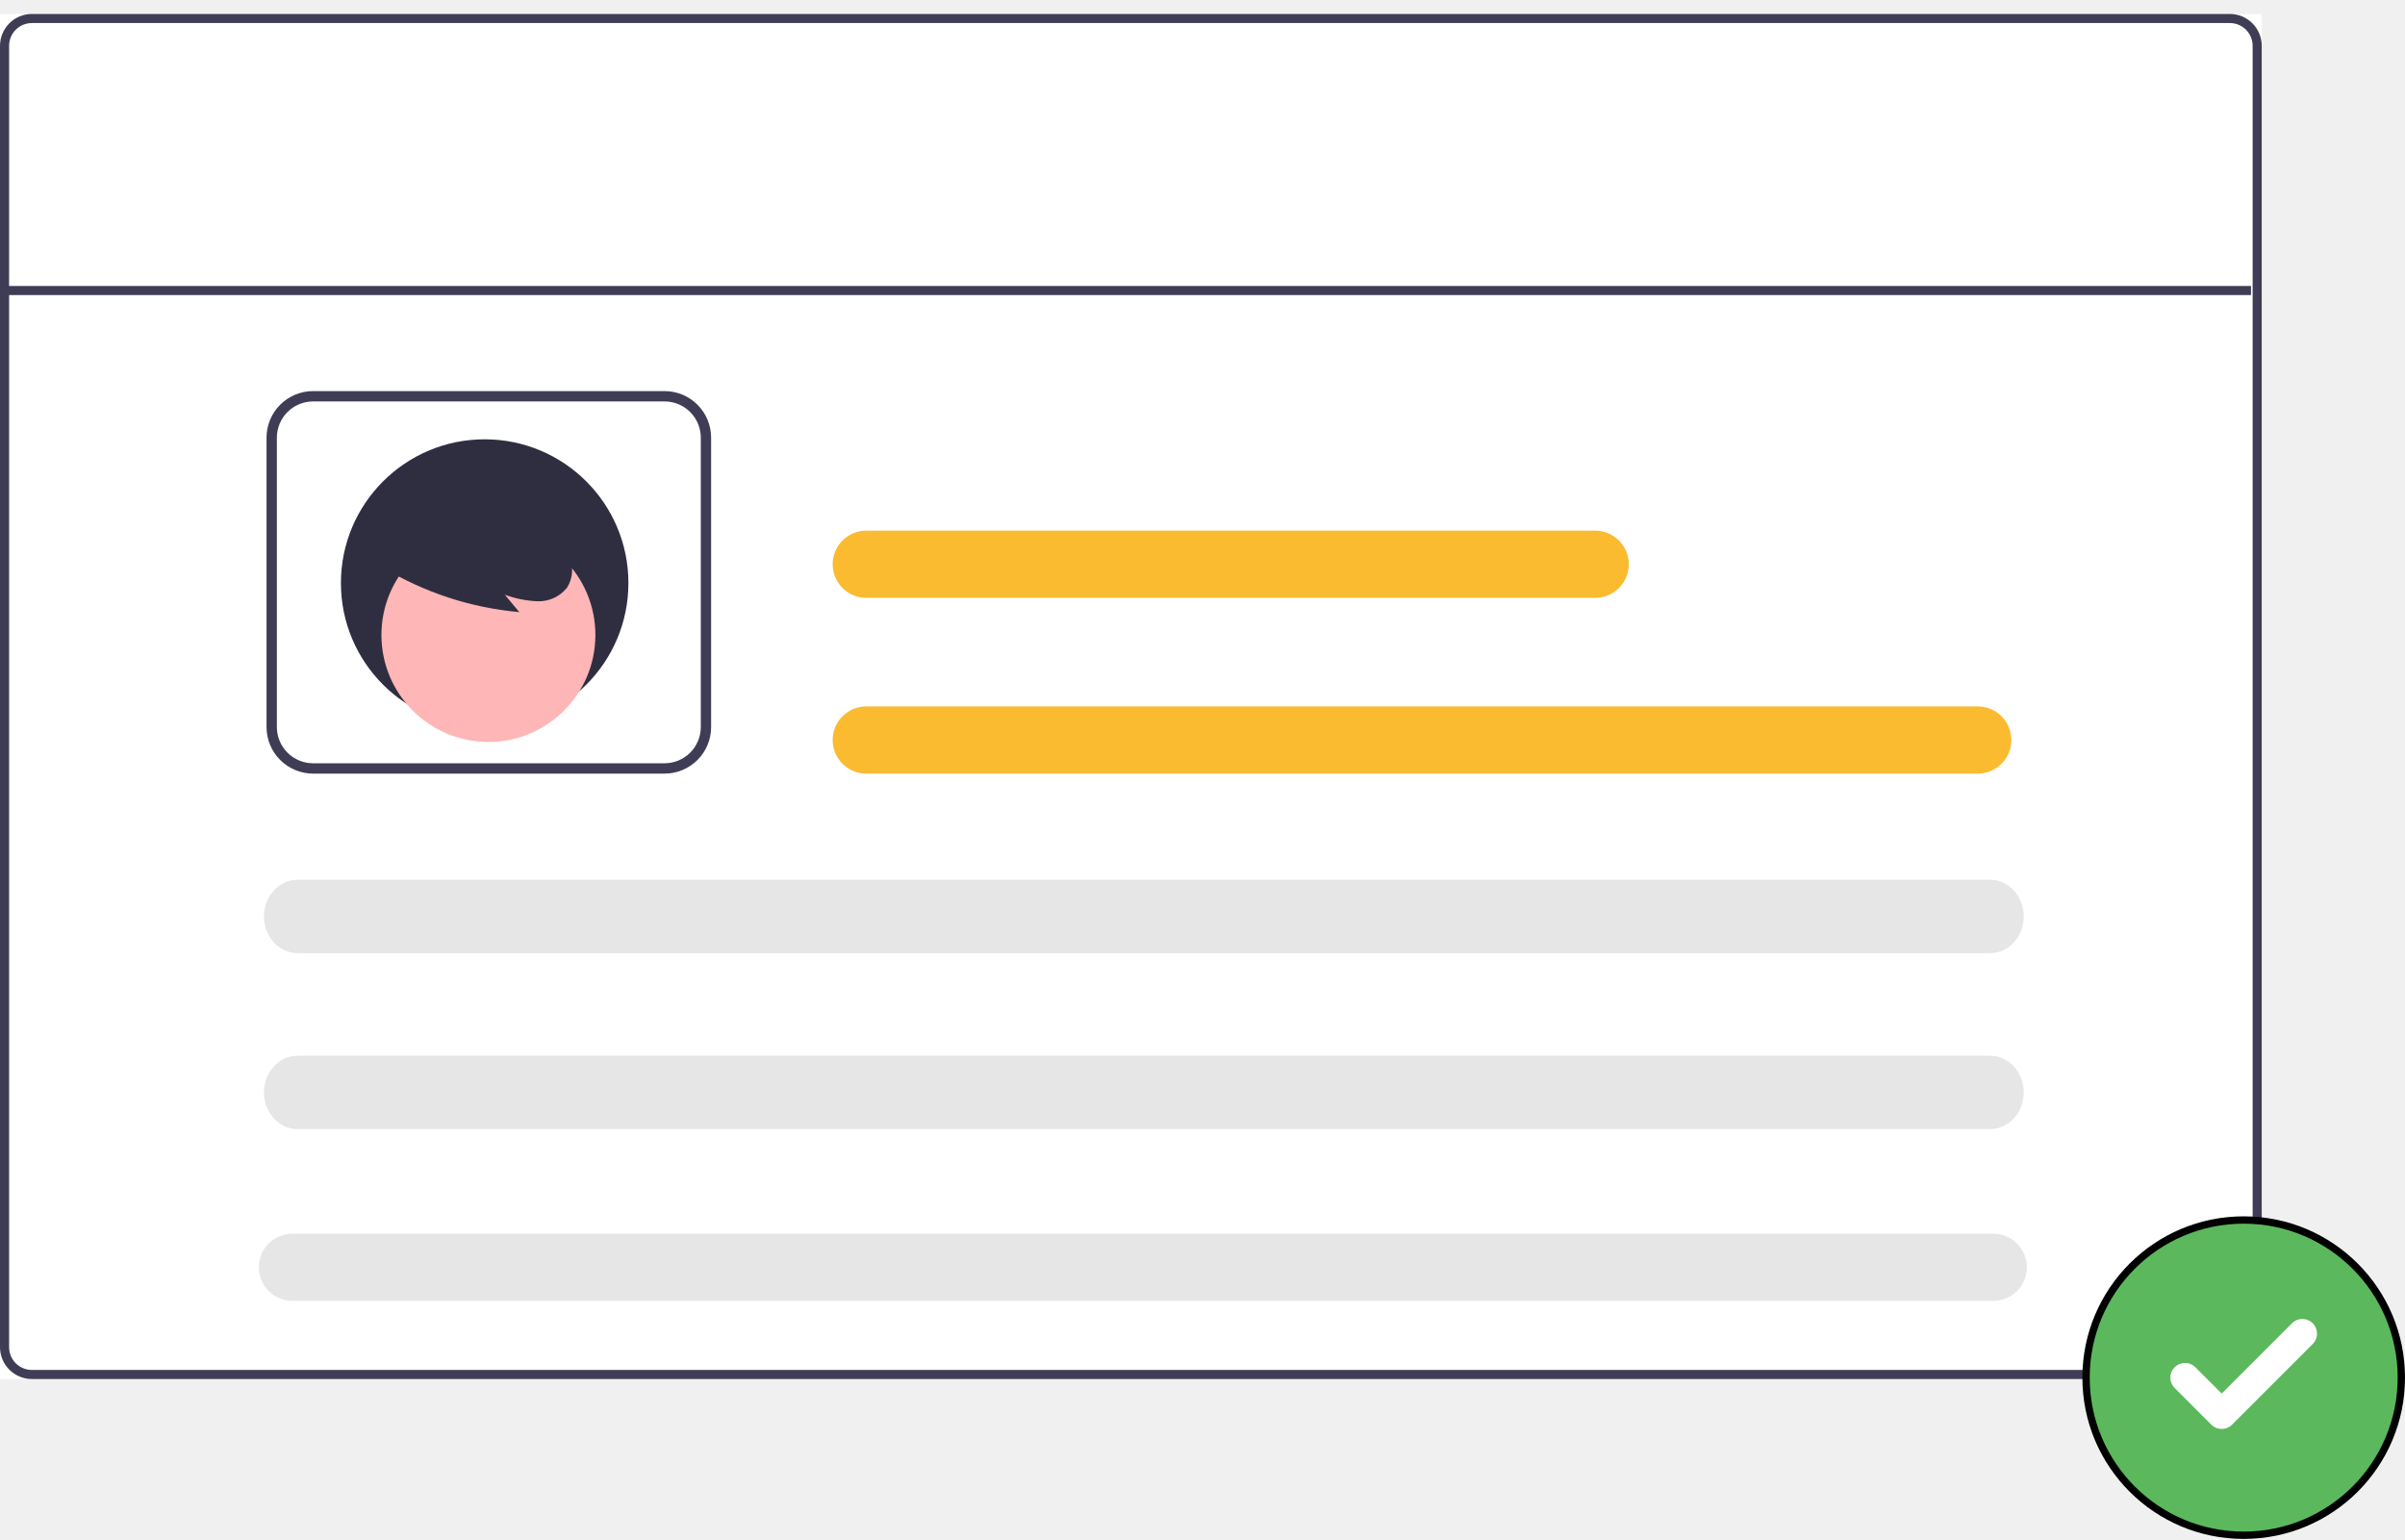
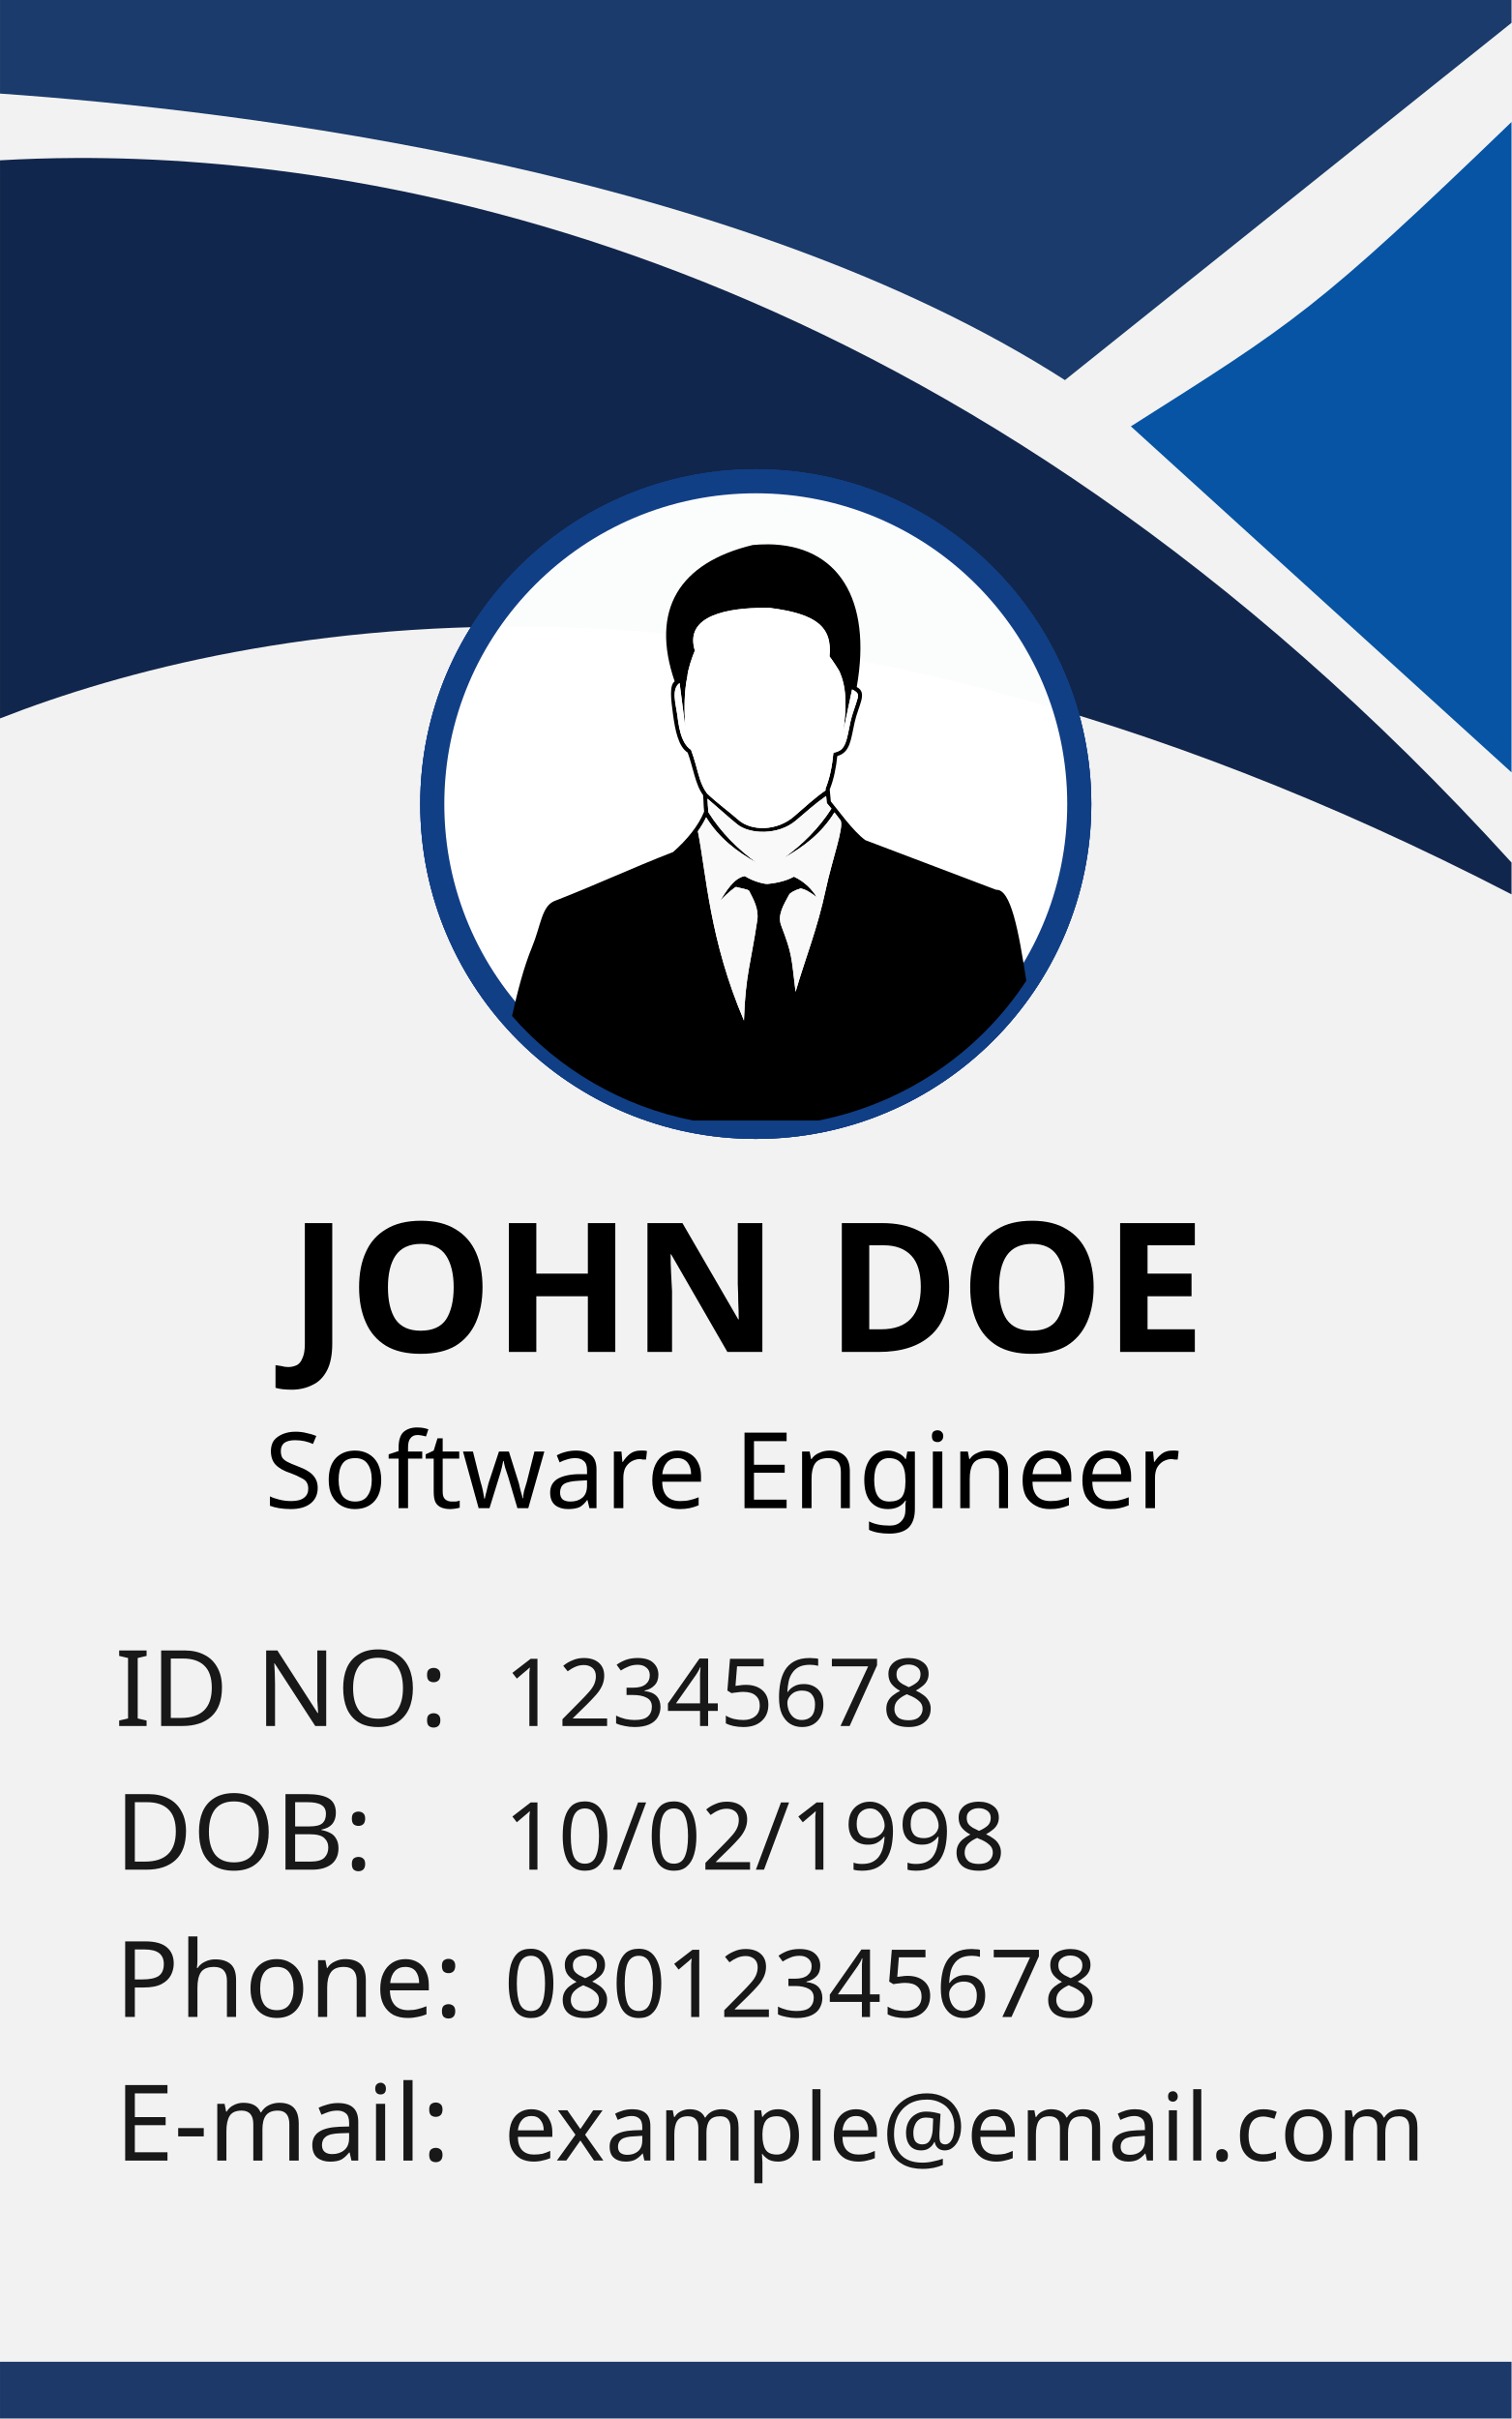
- <svg xmlns="http://www.w3.org/2000/svg" width="164" height="105" viewBox="0 0 164 105" fill="none">
-   <rect width="154.23" height="93.097" transform="translate(0 0.95166)" fill="white" />
-   <path d="M152.058 0.952H2.172C1.596 0.952 1.044 1.181 0.637 1.589C0.23 1.996 0.001 2.548 0 3.124V91.876C0.001 92.452 0.23 93.004 0.637 93.411C1.044 93.819 1.596 94.048 2.172 94.048H152.058C152.634 94.048 153.186 93.819 153.593 93.411C154.001 93.004 154.23 92.452 154.23 91.876V3.124C154.23 2.548 154.001 1.996 153.593 1.589C153.186 1.181 152.634 0.952 152.058 0.952ZM153.61 91.876C153.61 92.288 153.446 92.682 153.155 92.973C152.864 93.264 152.47 93.428 152.058 93.428H2.172C1.761 93.428 1.366 93.264 1.075 92.973C0.784 92.682 0.621 92.288 0.621 91.876V3.124C0.621 2.712 0.784 2.318 1.075 2.027C1.366 1.736 1.761 1.572 2.172 1.572H152.058C152.47 1.572 152.864 1.736 153.155 2.027C153.446 2.318 153.61 2.712 153.61 3.124V91.876Z" fill="#3F3D56" />
-   <path d="M153.498 19.503H0.509V20.123H153.498V19.503Z" fill="#3F3D56" />
-   <path d="M45.32 52.759H21.348C20.507 52.758 19.7 52.424 19.105 51.829C18.511 51.234 18.176 50.428 18.175 49.587V29.845C18.176 29.004 18.511 28.197 19.105 27.602C19.7 27.008 20.507 26.673 21.348 26.672H45.32C46.161 26.673 46.967 27.008 47.562 27.602C48.157 28.197 48.492 29.004 48.492 29.845V49.587C48.492 50.428 48.157 51.234 47.562 51.829C46.967 52.424 46.161 52.758 45.32 52.759ZM21.348 27.377C20.694 27.378 20.066 27.638 19.604 28.101C19.141 28.563 18.881 29.191 18.88 29.845V49.587C18.881 50.241 19.141 50.868 19.604 51.331C20.066 51.793 20.694 52.053 21.348 52.054H45.32C45.974 52.053 46.601 51.793 47.064 51.331C47.526 50.868 47.787 50.241 47.788 49.587V29.845C47.787 29.191 47.526 28.564 47.064 28.101C46.601 27.638 45.974 27.378 45.32 27.377H21.348Z" fill="#3F3D56" />
-   <path d="M20.281 60C19.676 60 19.096 60.263 18.668 60.732C18.24 61.201 18 61.837 18 62.5C18 63.163 18.24 63.799 18.668 64.268C19.096 64.737 19.676 65 20.281 65H135.719C136.324 65 136.904 64.737 137.332 64.268C137.76 63.799 138 63.163 138 62.5C138 61.837 137.76 61.201 137.332 60.732C136.904 60.263 136.324 60 135.719 60H20.281Z" fill="#E6E6E6" />
-   <path d="M59.072 36.19C58.464 36.19 57.881 36.432 57.451 36.862C57.022 37.291 56.78 37.874 56.78 38.482C56.78 39.09 57.022 39.672 57.451 40.102C57.881 40.532 58.464 40.773 59.072 40.773H108.778C109.386 40.773 109.969 40.532 110.399 40.102C110.828 39.672 111.07 39.09 111.07 38.482C111.07 37.874 110.828 37.291 110.399 36.862C109.969 36.432 109.386 36.19 108.778 36.19H59.072Z" fill="#FABB30" />
-   <path d="M59.072 48.176C58.464 48.176 57.881 48.418 57.451 48.848C57.022 49.277 56.78 49.86 56.78 50.468C56.78 51.076 57.022 51.658 57.451 52.088C57.881 52.518 58.464 52.759 59.072 52.759H134.865C135.473 52.759 136.056 52.518 136.486 52.088C136.915 51.658 137.157 51.076 137.157 50.468C137.157 49.86 136.915 49.277 136.486 48.848C136.056 48.418 135.473 48.176 134.865 48.176H59.072Z" fill="#FABB30" />
-   <path d="M20.281 72C19.676 72 19.096 72.263 18.668 72.732C18.24 73.201 18 73.837 18 74.5C18 75.163 18.24 75.799 18.668 76.268C19.096 76.737 19.676 77 20.281 77H135.719C136.324 77 136.904 76.737 137.332 76.268C137.76 75.799 138 75.163 138 74.5C138 73.837 137.76 73.201 137.332 72.732C136.904 72.263 136.324 72 135.719 72H20.281Z" fill="#E6E6E6" />
-   <path d="M19.941 84.134C19.333 84.134 18.75 84.376 18.321 84.805C17.891 85.235 17.65 85.818 17.65 86.426C17.65 87.034 17.891 87.616 18.321 88.046C18.75 88.476 19.333 88.717 19.941 88.717H135.923C136.531 88.717 137.114 88.476 137.543 88.046C137.973 87.616 138.214 87.034 138.214 86.426C138.214 85.818 137.973 85.235 137.543 84.805C137.114 84.376 136.531 84.134 135.923 84.134H19.941Z" fill="#E6E6E6" />
-   <path d="M33.05 49.564C38.464 49.564 42.852 45.175 42.852 39.762C42.852 34.349 38.464 29.96 33.05 29.96C27.637 29.96 23.248 34.349 23.248 39.762C23.248 45.175 27.637 49.564 33.05 49.564Z" fill="#2F2E41" />
-   <path d="M33.305 50.6C37.334 50.6 40.6 47.334 40.6 43.305C40.6 39.276 37.334 36.01 33.305 36.01C29.276 36.01 26.01 39.276 26.01 43.305C26.01 47.334 29.276 50.6 33.305 50.6Z" fill="#FFB6B6" />
-   <path d="M26.028 38.653C28.877 40.392 32.089 41.45 35.413 41.745L34.424 40.56C35.144 40.826 35.902 40.977 36.67 41.006C37.054 41.017 37.435 40.938 37.784 40.775C38.132 40.612 38.437 40.37 38.675 40.068C38.869 39.754 38.984 39.398 39.011 39.03C39.037 38.662 38.974 38.293 38.828 37.954C38.526 37.279 38.057 36.692 37.465 36.25C36.414 35.419 35.175 34.861 33.857 34.626C32.539 34.39 31.184 34.484 29.911 34.9C29.038 35.161 28.256 35.662 27.655 36.347C27.36 36.692 27.154 37.105 27.058 37.549C26.961 37.992 26.976 38.453 27.102 38.89" fill="#2F2E41" />
-   <rect x="142.25" y="83.202" width="21.5" height="21.5" rx="10.75" fill="#5CB85C" />
-   <path d="M157 90.952L151.5 96.452L149 93.952" stroke="white" stroke-width="2" stroke-linecap="round" stroke-linejoin="round" />
-   <rect x="142.25" y="83.202" width="21.5" height="21.5" rx="10.75" stroke="black" stroke-width="0.5" />
+ <svg xmlns="http://www.w3.org/2000/svg" width="50mm" height="80mm" viewBox="0 0 50 80" version="1.1" id="svg328" xml:space="preserve">
+   <defs id="defs325" />
+   <g id="g7668" transform="translate(652.5114,-357.901)">
+     <path id="path24419" style="fill:#f2f2f2;stroke-width:0.986" d="m -652.511,357.901 h 50 v 80 h -50 z" />
+     <path id="path2243" style="fill:#1c396a;fill-opacity:1;stroke:none;stroke-width:0.804" d="m -652.511,436.008 v 1.876 h 50 v -1.876 z" />
+     <g id="g2239" transform="matrix(0.5527174,0,0,0.5514179,-672.2043,202.9311)">
+       <path style="fill:#11264c;fill-opacity:1;stroke:none;stroke-width:2.304" d="m 40.213,290.514 c -1.659,0.006 -3.189,0.059 -4.583,0.14 v 33.472 c 14.52,-5.699 46.225,-12.375 90.462,10.552 v -1.908 C 92.993,296.256 58.744,290.446 40.213,290.514 Z" id="path24732" />
+       <path style="fill:#0654a3;fill-opacity:1;stroke:none;stroke-width:2.304" d="m 126.091,288.356 c -11.696,11.295 -12.951,12.008 -22.781,18.254 l 22.781,20.751 z" id="path24730" />
+       <path style="fill:#1a3b6b;fill-opacity:1;stroke:none;stroke-width:2.304" d="m 35.63,281.039 v 5.613 c 14.489,1.013 44.126,4.587 63.734,17.183 l 26.728,-21.426 v -1.37 z" id="path24434" />
+     </g>
+     <text xml:space="preserve" style="font-size:5.984px;fill:#000000;stroke-width:0.249" x="-642.202" y="403.086" id="text361" transform="scale(1.001178,0.9988237)">
+       <tspan id="tspan359" style="font-style:normal;font-variant:normal;font-weight:bold;font-stretch:normal;font-size:5.984px;font-family:Ubuntu;-inkscape-font-specification:'Ubuntu Bold';stroke-width:0.249" x="-642.202" y="403.086">JOHN DOE</tspan>
+     </text>
+     <text xml:space="preserve" style="font-style:normal;font-variant:normal;font-weight:bold;font-stretch:normal;font-size:3.506px;font-family:Ubuntu;-inkscape-font-specification:'Ubuntu Bold';fill:#000000;stroke-width:0.249" x="-642.997" y="408.259" id="text415" transform="scale(1.001178,0.9988237)">
+       <tspan id="tspan413" style="font-style:normal;font-variant:normal;font-weight:normal;font-stretch:normal;font-size:3.506px;font-family:Ubuntu;-inkscape-font-specification:Ubuntu;stroke-width:0.249" x="-642.997" y="408.259">Software Engineer</tspan>
+     </text>
+     <ellipse style="fill:#ffffff;fill-opacity:0;stroke:#113f86;stroke-width:0.796;stroke-dasharray:none;stroke-opacity:1" id="path27960" cx="-627.511" cy="384.493" rx="10.701" ry="10.676" />
+     <ellipse style="fill:#ffffff;fill-opacity:0;stroke:#113f86;stroke-width:0.796;stroke-dasharray:none;stroke-opacity:1" id="circle1102" cx="-627.511" cy="384.493" rx="10.701" ry="10.676" />
+     <ellipse style="fill:#ffffff;fill-opacity:0.983;stroke:#113f86;stroke-width:0.796;stroke-dasharray:none;stroke-opacity:1" id="circle5512" cx="-627.511" cy="384.493" rx="10.701" ry="10.676" />
+     <g id="g1226" transform="matrix(0.9433945,0,0,0.9411764,-593.5504,276.9907)">
+       <path id="path1078" style="fill:#000000;fill-opacity:1;fill-rule:evenodd;stroke:none;stroke-width:0.006" d="m -35.587,105.095 c -0.167,-10e-4 -0.339,0.006 -0.517,0.023 -2.583,0.624 -3.599,2.28 -2.738,4.793 -0.194,0.136 -0.126,0.644 -0.061,1.138 0.076,0.577 0.191,1.153 0.516,1.362 0.189,0.505 0.27,1.134 0.54,1.492 0.025,0.253 0.012,0.33 0.038,0.583 -0.2,0.503 -0.611,1 -1.089,1.421 -1.528,0.594 -2.639,1.13 -4.168,1.724 -0.444,0.193 -0.466,0.86 -0.779,1.62 -0.287,0.696 -0.504,1.541 -0.699,2.417 a 11.344,11.344 0 0 0 6.347,3.673 h 4.398 a 11.344,11.344 0 0 0 7.287,-4.912 c -0.273,-1.778 -0.544,-3.229 -1.058,-3.196 -1.528,-0.581 -3.056,-1.161 -4.584,-1.743 -0.433,-0.31 -1.004,-1.118 -1.213,-1.364 -0.013,-0.139 -0.025,-0.278 -0.038,-0.417 0.145,-0.368 0.224,-0.769 0.265,-1.175 0.451,-0.129 0.47,-0.554 0.606,-1.175 0.134,-0.61 0.471,-1.052 0.076,-1.251 0.539,-3.058 -0.63,-4.999 -3.13,-5.015 z m -0.139,2.231 c 0.076,-2.1e-4 0.15,5.8e-4 0.221,0.002 1.621,0.209 2.198,0.656 2.093,1.705 0.054,0.061 0.369,0.525 0.369,0.578 0.255,0.598 0.21,1.296 0.123,2.008 0.099,-0.476 0.199,-0.952 0.299,-1.427 0.263,0.133 0.236,0.195 0.143,0.485 -0.07,0.219 -0.149,0.425 -0.199,0.652 -0.043,0.197 -0.076,0.4 -0.128,0.594 -0.032,0.12 -0.078,0.257 -0.164,0.349 -0.089,0.094 -0.189,0.116 -0.306,0.149 -0.045,0.448 -0.112,0.845 -0.279,1.267 l 0.005,0.05 c -0.374,0.261 -0.729,0.588 -1.111,0.92 -0.593,0.516 -1.49,0.525 -1.949,0.118 -0.348,-0.308 -0.736,-0.583 -1.097,-0.928 -0.219,-0.29 -0.296,-0.656 -0.392,-0.999 -0.051,-0.183 -0.103,-0.356 -0.17,-0.534 -0.37,-0.238 -0.438,-0.882 -0.491,-1.285 -0.041,-0.309 -0.209,-0.853 0.09,-1.062 0.066,0.509 0.132,1.019 0.197,1.528 -0.036,-0.608 -0.041,-1.205 0.075,-1.762 0.021,-0.255 0.169,-0.682 0.263,-0.906 -0.391,-1.277 1.265,-1.499 2.406,-1.502 z m 2.195,6.611 0.023,0.249 c 0.055,0.065 0.109,0.13 0.163,0.196 -0.447,0.698 -1.015,1.257 -1.659,1.726 0.682,-0.385 1.311,-0.855 1.765,-1.594 0.071,0.09 0.141,0.18 0.209,0.272 0.145,0.21 -0.289,1.381 -0.512,2.432 -0.294,1.388 -0.706,2.385 -1.06,3.6 -0.154,-1.258 -0.113,-1.299 -0.503,-2.325 -0.145,-0.381 0.093,-0.743 0.278,-1.091 0.032,-0.061 0.197,-0.156 0.408,-0.218 0.159,0.035 0.27,0.097 0.559,0.305 -0.165,-0.264 -0.406,-0.53 -0.799,-0.717 -0.34,0.192 -0.79,0.243 -0.927,0.255 -0.087,0.008 -0.474,-0.071 -0.796,-0.276 -0.393,0.069 -0.658,0.547 -0.861,0.858 0.254,-0.261 0.529,-0.484 0.557,-0.476 0.171,0.051 0.426,0.082 0.455,0.138 0.15,0.294 0.345,0.635 0.287,1.026 -0.223,1.51 -0.417,1.928 -0.468,3.53 -1.213,-2.847 -1.312,-5.109 -1.616,-6.651 0.11,-0.155 0.208,-0.318 0.29,-0.491 0.455,0.739 1.082,1.209 1.765,1.594 -0.658,-0.479 -1.235,-1.052 -1.687,-1.771 -0.016,-0.159 -0.021,-0.318 -0.032,-0.477 0.356,0.301 0.675,0.599 1.042,0.899 0.437,0.357 1.441,0.392 2.053,-0.126 0.36,-0.305 0.68,-0.597 1.065,-0.866 z" />
+       <path style="fill:#f9f9f9;fill-opacity:1;fill-rule:evenodd;stroke:none;stroke-width:0.006" d="m -33.532,113.937 0.023,0.249 c 0.055,0.065 0.109,0.13 0.163,0.196 -0.447,0.698 -1.015,1.257 -1.659,1.726 0.682,-0.385 1.311,-0.855 1.765,-1.594 0.071,0.09 0.141,0.18 0.209,0.272 0.145,0.21 -0.289,1.381 -0.512,2.432 -0.294,1.388 -0.706,2.385 -1.06,3.6 -0.154,-1.258 -0.113,-1.299 -0.503,-2.325 -0.145,-0.381 0.093,-0.743 0.278,-1.091 0.032,-0.061 0.197,-0.156 0.408,-0.218 0.159,0.035 0.27,0.097 0.559,0.305 -0.165,-0.264 -0.406,-0.53 -0.799,-0.717 -0.34,0.192 -0.79,0.243 -0.927,0.255 -0.087,0.008 -0.474,-0.071 -0.796,-0.276 -0.393,0.069 -0.658,0.547 -0.861,0.858 0.254,-0.261 0.529,-0.484 0.557,-0.476 0.171,0.051 0.426,0.082 0.455,0.138 0.15,0.294 0.345,0.635 0.287,1.026 -0.223,1.51 -0.417,1.928 -0.468,3.53 -1.213,-2.847 -1.312,-5.109 -1.616,-6.651 0.11,-0.155 0.208,-0.318 0.29,-0.491 0.455,0.739 1.082,1.209 1.765,1.594 -0.658,-0.479 -1.235,-1.052 -1.687,-1.771 -0.016,-0.159 -0.021,-0.318 -0.032,-0.477 0.356,0.301 0.675,0.599 1.042,0.899 0.437,0.357 1.441,0.392 2.053,-0.126 0.36,-0.305 0.68,-0.597 1.065,-0.866 z" id="path1221" />
+       <path style="fill:#ffffff;fill-opacity:1;fill-rule:evenodd;stroke:none;stroke-width:0.006" d="m -35.727,107.326 c 0.076,-2.1e-4 0.15,5.8e-4 0.221,0.002 1.621,0.209 2.198,0.656 2.093,1.705 0.054,0.061 0.369,0.525 0.369,0.578 0.255,0.598 0.21,1.296 0.123,2.008 0.099,-0.476 0.199,-0.952 0.299,-1.427 0.263,0.133 0.236,0.195 0.143,0.485 -0.07,0.219 -0.149,0.425 -0.199,0.652 -0.043,0.197 -0.076,0.4 -0.128,0.594 -0.032,0.12 -0.078,0.257 -0.164,0.349 -0.089,0.094 -0.189,0.116 -0.306,0.149 -0.045,0.448 -0.112,0.845 -0.279,1.267 l 0.005,0.05 c -0.374,0.261 -0.729,0.588 -1.111,0.92 -0.593,0.516 -1.49,0.525 -1.949,0.118 -0.348,-0.308 -0.736,-0.583 -1.097,-0.928 -0.219,-0.29 -0.296,-0.656 -0.392,-0.999 -0.051,-0.183 -0.103,-0.356 -0.17,-0.534 -0.37,-0.238 -0.438,-0.882 -0.491,-1.285 -0.041,-0.309 -0.209,-0.853 0.09,-1.062 0.066,0.509 0.132,1.019 0.197,1.528 -0.036,-0.608 -0.041,-1.205 0.075,-1.762 0.021,-0.255 0.169,-0.682 0.263,-0.906 -0.391,-1.277 1.265,-1.499 2.406,-1.502 z" id="path1219" />
+     </g>
+     <g id="g5504" transform="matrix(0.5527174,0,0,0.5514179,-675.7181,202.3476)">
+       <g id="g5484" transform="translate(225.1875,223.5286)">
+         <text xml:space="preserve" style="font-style:normal;font-variant:normal;font-weight:normal;font-stretch:normal;font-size:5.644px;font-family:Ubuntu;-inkscape-font-specification:Ubuntu;fill:#000000;fill-opacity:0.899;stroke-width:0.265" x="-153.037" y="162.085" id="text5470">
+           <tspan id="tspan5468" style="font-size:5.644px;stroke-width:0.265" x="-153.037" y="162.085">12345678</tspan>
+         </text>
+         <text xml:space="preserve" style="font-style:normal;font-variant:normal;font-weight:normal;font-stretch:normal;font-size:5.644px;font-family:Ubuntu;-inkscape-font-specification:Ubuntu;fill:#000000;fill-opacity:0.899;stroke-width:0.265" x="-153.037" y="170.701" id="text5474">
+           <tspan id="tspan5472" style="font-size:5.644px;stroke-width:0.265" x="-153.037" y="170.701">10/02/1998</tspan>
+         </text>
+         <text xml:space="preserve" style="font-style:normal;font-variant:normal;font-weight:normal;font-stretch:normal;font-size:5.644px;font-family:Ubuntu;-inkscape-font-specification:Ubuntu;fill:#000000;fill-opacity:0.899;stroke-width:0.265" x="-153.037" y="179.536" id="text5478">
+           <tspan id="tspan5476" style="font-size:5.644px;stroke-width:0.265" x="-153.037" y="179.536">08012345678</tspan>
+         </text>
+         <text xml:space="preserve" style="font-style:normal;font-variant:normal;font-weight:normal;font-stretch:normal;font-size:5.644px;font-family:Ubuntu;-inkscape-font-specification:Ubuntu;fill:#000000;fill-opacity:0.899;stroke-width:0.265" x="-153.037" y="188.151" id="text5482">
+           <tspan id="tspan5480" style="font-size:5.644px;stroke-width:0.265" x="-153.037" y="188.151">example@email.com</tspan>
+         </text>
+       </g>
+       <g id="g1788" transform="translate(201.9041,223.5286)">
+         <text xml:space="preserve" style="font-style:normal;font-variant:normal;font-weight:normal;font-stretch:normal;font-size:6.35px;font-family:Ubuntu;-inkscape-font-specification:Ubuntu;fill:#000000;fill-opacity:0.899;stroke-width:0.265" x="-153.037" y="162.085" id="text1766">
+           <tspan id="tspan1764" style="font-size:6.35px;stroke-width:0.265" x="-153.037" y="162.085">ID NO:</tspan>
+         </text>
+         <text xml:space="preserve" style="font-style:normal;font-variant:normal;font-weight:normal;font-stretch:normal;font-size:6.35px;font-family:Ubuntu;-inkscape-font-specification:Ubuntu;fill:#000000;fill-opacity:0.899;stroke-width:0.265" x="-153.037" y="170.701" id="text1770">
+           <tspan id="tspan1768" style="font-size:6.35px;stroke-width:0.265" x="-153.037" y="170.701">DOB:</tspan>
+         </text>
+         <text xml:space="preserve" style="font-style:normal;font-variant:normal;font-weight:normal;font-stretch:normal;font-size:6.35px;font-family:Ubuntu;-inkscape-font-specification:Ubuntu;fill:#000000;fill-opacity:0.899;stroke-width:0.265" x="-153.037" y="179.536" id="text1774">
+           <tspan id="tspan1772" style="font-size:6.35px;stroke-width:0.265" x="-153.037" y="179.536">Phone:</tspan>
+         </text>
+         <text xml:space="preserve" style="font-style:normal;font-variant:normal;font-weight:normal;font-stretch:normal;font-size:6.35px;font-family:Ubuntu;-inkscape-font-specification:Ubuntu;fill:#000000;fill-opacity:0.899;stroke-width:0.265" x="-153.037" y="188.151" id="text1778">
+           <tspan id="tspan1776" style="font-size:6.35px;stroke-width:0.265" x="-153.037" y="188.151">E-mail:</tspan>
+         </text>
+       </g>
+     </g>
+   </g>
</svg>
